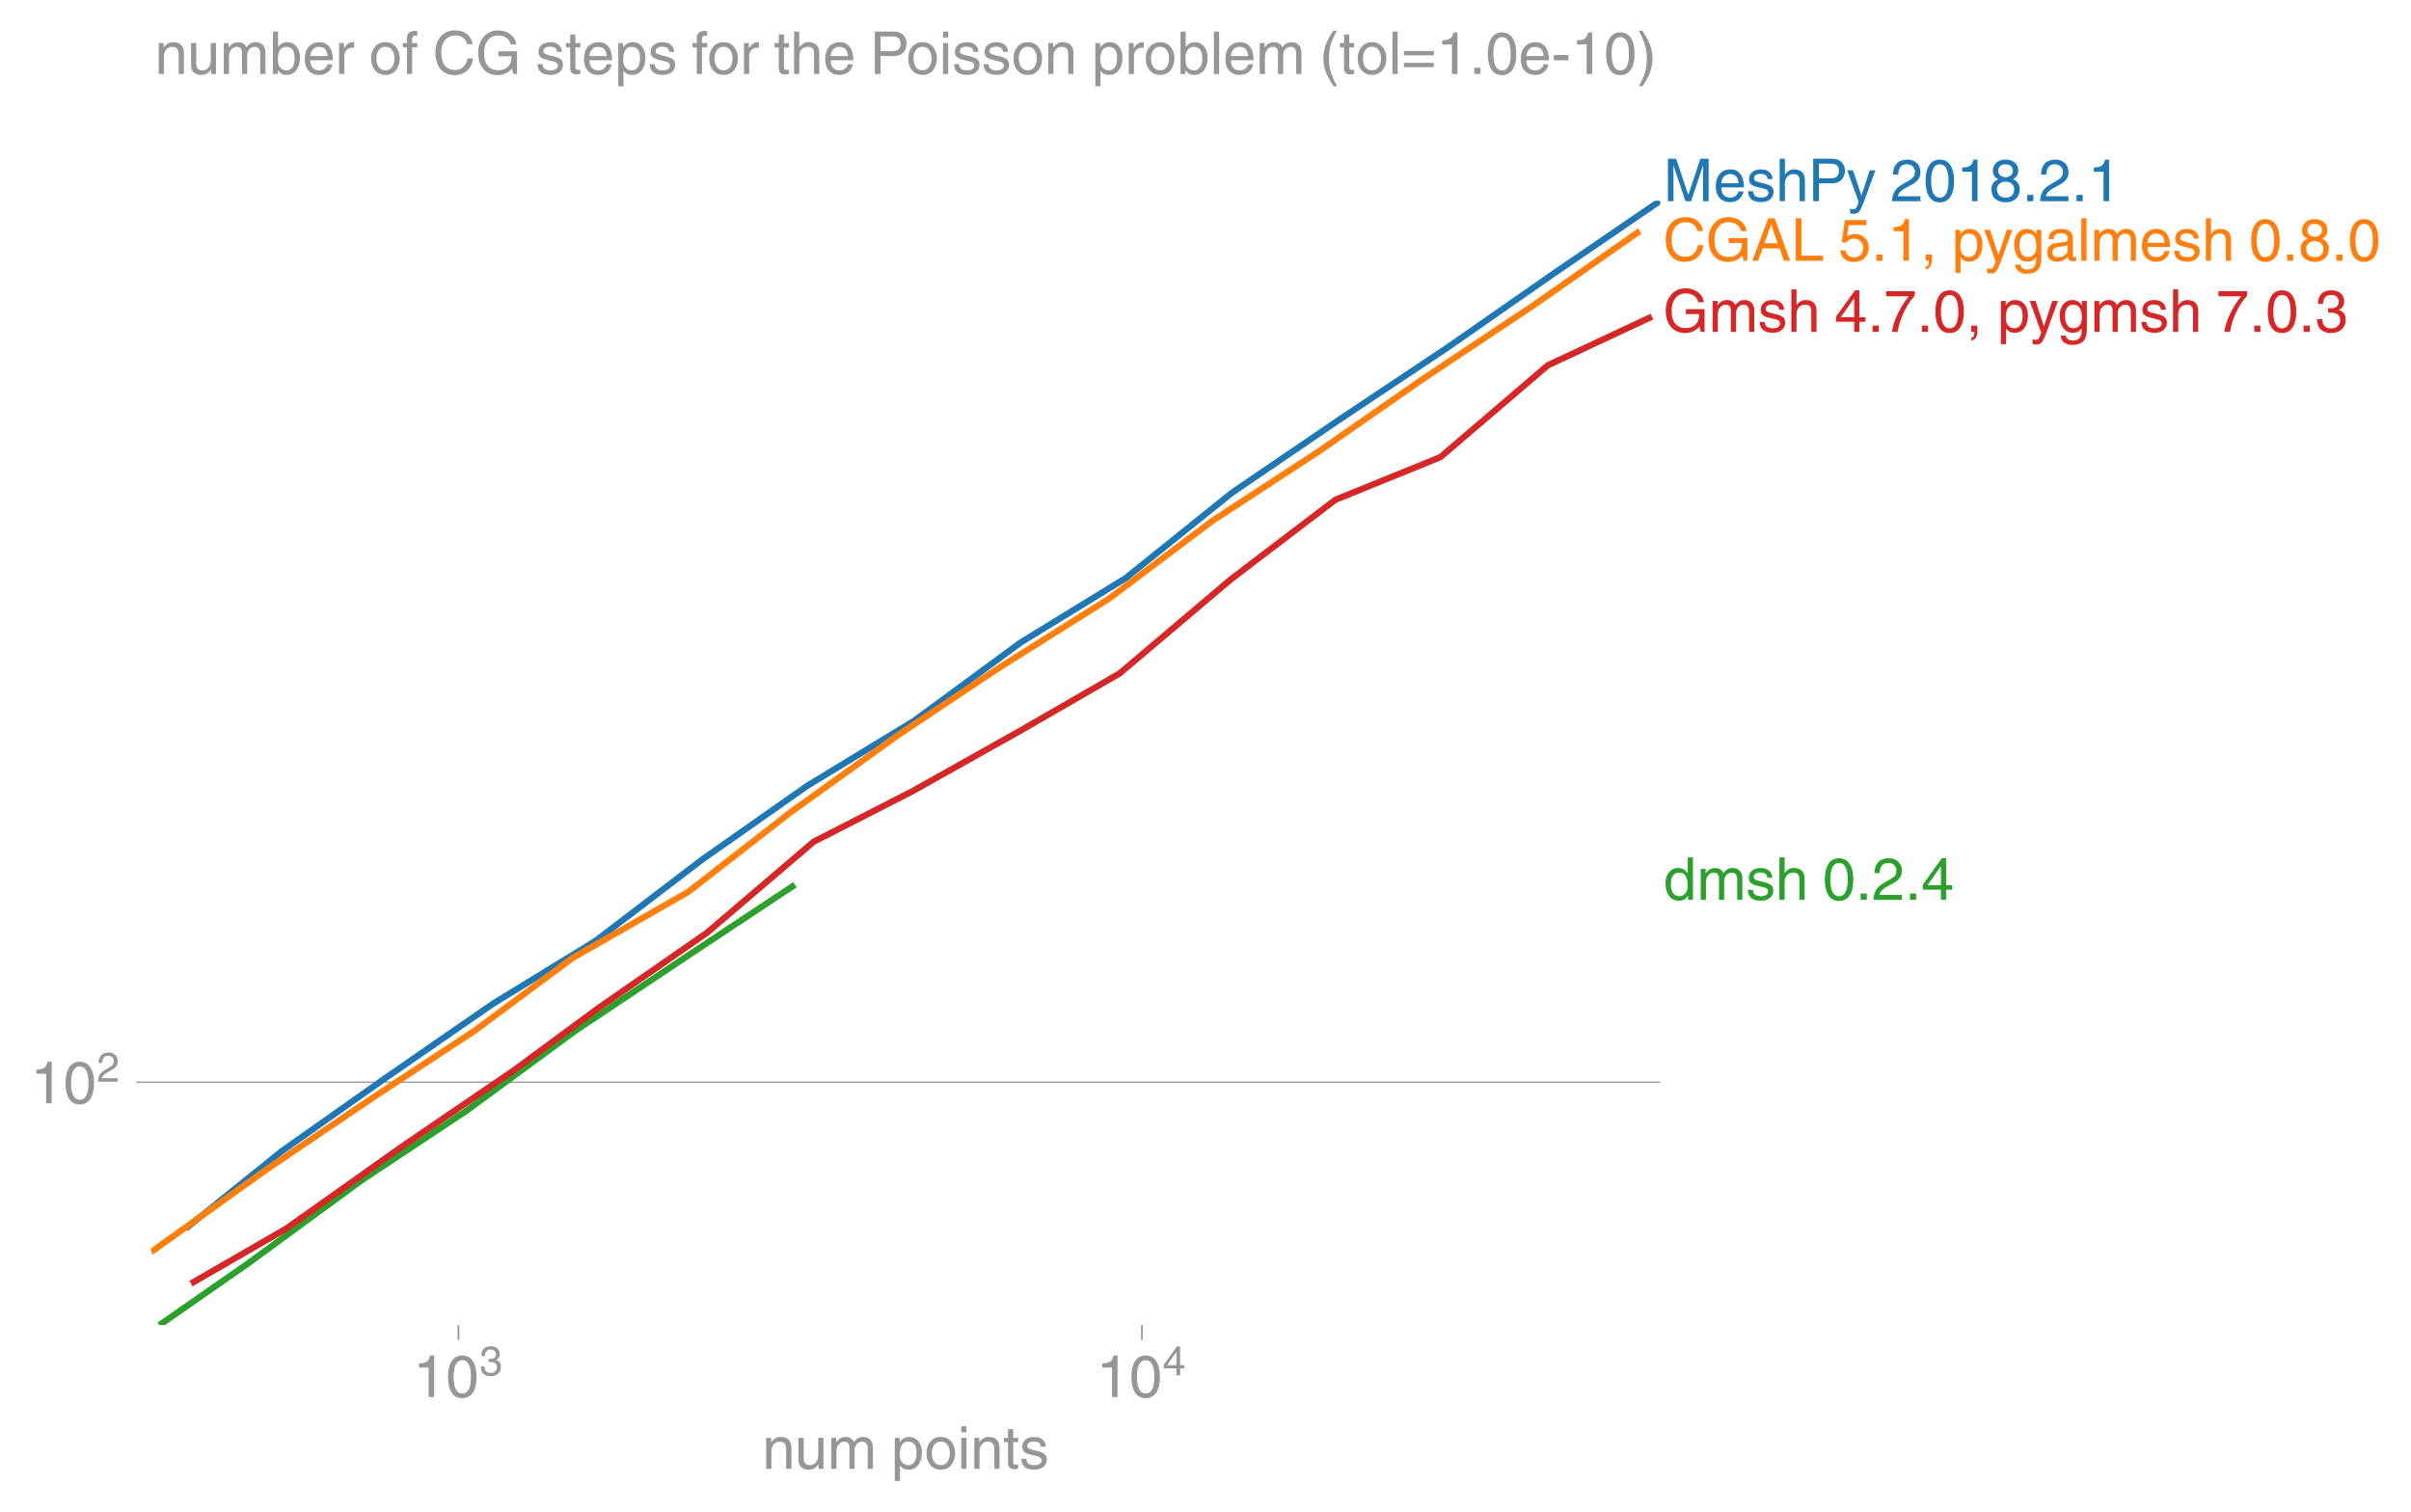
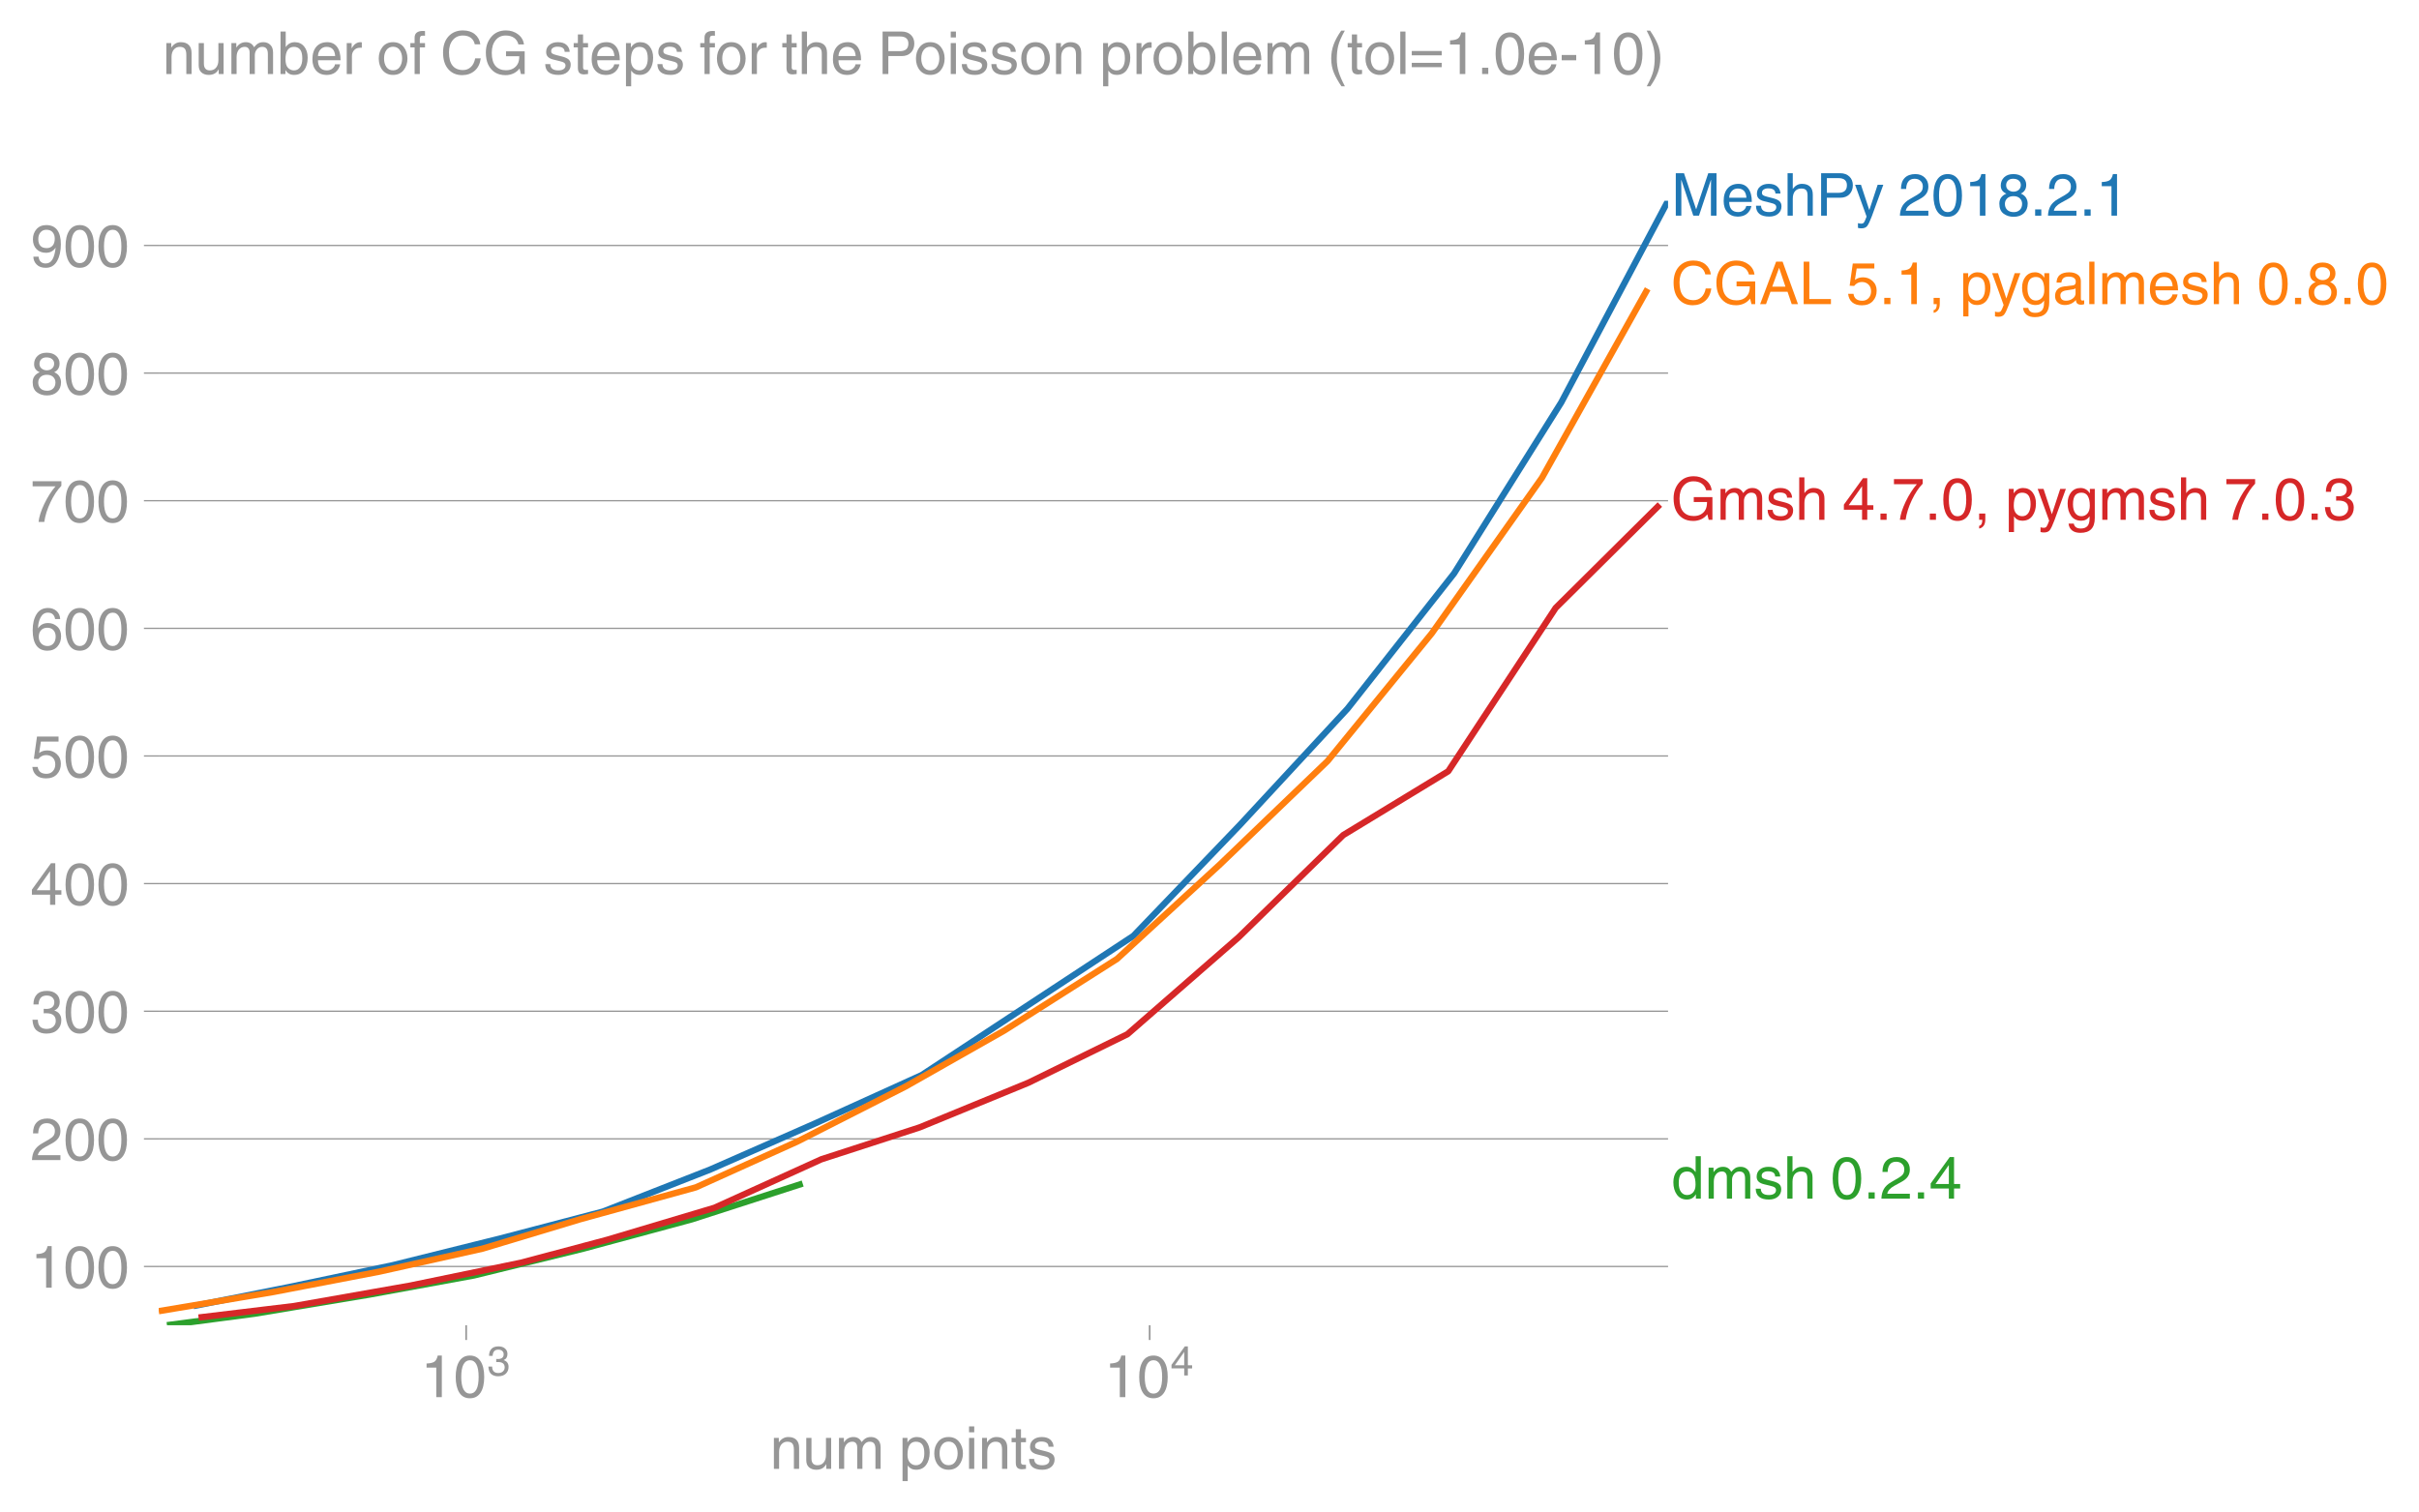
- <svg xmlns="http://www.w3.org/2000/svg" xmlns:xlink="http://www.w3.org/1999/xlink" height="476.965" viewBox="0 0 570.557 357.724" width="760.743">
+ <svg xmlns="http://www.w3.org/2000/svg" xmlns:xlink="http://www.w3.org/1999/xlink" height="476.965" viewBox="0 0 572.353 357.724" width="763.138">
  <defs>
    <style>*{stroke-linecap:butt;stroke-linejoin:round}</style>
  </defs>
  <g id="figure_1">
-     <path d="M0 357.724h570.557V0H0z" fill="none" id="patch_1" />
+     <path d="M0 357.724h572.353V0H0z" fill="none" id="patch_1" />
    <g id="axes_1">
-       <path d="M35.76 313.628h357.12V47.516H35.76z" fill="none" id="patch_2" />
+       <path d="M37.556 313.628h357.12V47.516H37.556z" fill="none" id="patch_2" />
      <g id="matplotlib.axis_1">
        <g id="xtick_1">
          <g id="line2d_1">
            <defs>
-               <path d="M0 0v3.5" id="m7fee867848" stroke="#969696" stroke-width=".4" />
-             </defs>
-             <use x="108.499" xlink:href="#m7fee867848" y="313.628" fill="#969696" stroke="#969696" stroke-width=".4" />
-           </g>
-           <g transform="matrix(.14 0 0 -.14 97.72 330.678)" fill="#969696" id="text_1">
+               <path d="M0 0v3.5" id="m4beb90e082" stroke="#969696" stroke-width=".4" />
+             </defs>
+             <use x="110.295" xlink:href="#m4beb90e082" y="313.628" fill="#969696" stroke="#969696" stroke-width=".4" />
+           </g>
+           <g transform="matrix(.14 0 0 -.14 99.515 330.678)" fill="#969696" id="text_1">
            <defs>
              <path d="M35.89 0h-9.374v49.906H10.109v6.985q8.594.28 12.782 2.75Q27.094 62.109 29 70.313h6.89z" id="HelveticaWorld-Regular-49" />
              <path d="M42.484 34.188q0 14.109-3.734 21.156-3.734 7.062-10.969 7.062-7.078 0-10.89-7.062-3.797-7.047-3.797-21.157 0-13.671 3.75-20.937Q20.609 6 27.78 6q7.235 0 10.969 7 3.734 7.016 3.734 21.188zm9.422 0q0-17.297-6.25-26.704-6.25-9.39-17.875-9.39-12.062 0-18.062 9.734-6 9.75-6 26.36 0 17.03 6.14 26.578 6.157 9.547 17.922 9.547 11.625 0 17.875-9.5t6.25-26.626z" id="HelveticaWorld-Regular-48" />
              <path d="M22.406 39.984q2.203-.187 4.594-.187 6.203 0 9.781 2.86 3.594 2.859 3.594 8.656 0 4.687-3.344 7.89-3.343 3.203-9.64 3.203-6.985 0-10.235-4.11-3.234-4.093-3.437-10.983h-8.64q0 10.984 5.765 16.984 5.765 6.016 16.937 6.016 9.922 0 15.828-5.11 5.907-5.094 5.907-13.39 0-10.704-9.032-14.5v-.204q11.72-4 11.72-16.406 0-9.906-6.595-16.265-6.593-6.344-18.703-6.344-9.906 0-16.312 5.203Q4.204 8.5 3.422 21.484H12.5q.203-8.109 4-11.797Q20.313 6 27.484 6q6.938 0 11.141 3.86 4.203 3.859 4.203 9.718 0 6.406-4.016 9.672-4 3.266-12.39 3.266-2 0-4.016-.094z" id="HelveticaWorld-Regular-51" />
            </defs>
            <use transform="translate(0 .173)" xlink:href="#HelveticaWorld-Regular-49" />
            <use transform="translate(55.615 .173)" xlink:href="#HelveticaWorld-Regular-48" />
            <use transform="matrix(.7 0 0 .7 112.146 36.781)" xlink:href="#HelveticaWorld-Regular-51" />
          </g>
        </g>
        <g id="xtick_2">
-           <use x="270.224" xlink:href="#m7fee867848" y="313.628" fill="#969696" stroke="#969696" stroke-width=".4" id="line2d_2" />
-           <g transform="matrix(.14 0 0 -.14 259.444 330.678)" fill="#969696" id="text_2">
+           <use x="272.02" xlink:href="#m4beb90e082" y="313.628" fill="#969696" stroke="#969696" stroke-width=".4" id="line2d_2" />
+           <g transform="matrix(.14 0 0 -.14 261.24 330.678)" fill="#969696" id="text_2">
            <defs>
              <path d="M10.594 24.703h22.61v31.89h-.188zM42 17.093V0h-8.797v17.094H2.484v8.593L34.72 70.314H42v-45.61h10.297v-7.61z" id="HelveticaWorld-Regular-52" />
            </defs>
            <use transform="translate(0 .173)" xlink:href="#HelveticaWorld-Regular-49" />
            <use transform="translate(55.615 .173)" xlink:href="#HelveticaWorld-Regular-48" />
            <use transform="matrix(.7 0 0 .7 112.146 36.781)" xlink:href="#HelveticaWorld-Regular-52" />
          </g>
        </g>
-         <g transform="matrix(.14 0 0 -.14 180.393 347.625)" fill="#969696" id="text_3">
+         <g transform="matrix(.14 0 0 -.14 182.189 347.625)" fill="#969696" id="text_3">
          <defs>
            <path d="M49.219 0h-8.844v32.172q0 7.422-2.594 10.578-2.578 3.156-8.578 3.156-5.906 0-9.875-4.5-3.953-4.484-3.953-12.89V0H6.594v52.297h8.297v-7.375h.203q6.203 8.89 15.812 8.89 8.89 0 13.594-4.718 4.719-4.703 4.719-13.5z" id="HelveticaWorld-Regular-110" />
            <path d="M6.11 52.297h8.78V17.578q0-5.765 2.61-8.625Q20.125 6.11 25 6.11q6.781 0 10.594 4.797 3.812 4.813 3.812 12.578v28.813h8.782V0H39.89v7.625l-.188.188q-4.984-9.329-16.61-9.329-7.515 0-12.25 4.094Q6.11 6.688 6.11 14.703z" id="HelveticaWorld-Regular-117" />
            <path d="M6.594 52.297h8.297v-7.375h.203q5.906 8.89 15.812 8.89 9.813 0 13.922-8.5 3.75 4.594 7.266 6.547 3.515 1.953 8.703 1.953 6.781 0 11.484-4.453Q77 44.922 77 36.187V0h-8.781v33.797q0 6.094-2.297 9.094-2.297 3.015-7.422 3.015-5.172 0-8.75-4.203-3.563-4.203-3.563-9.812V0h-8.78v36.188q0 4.53-2.11 7.124-2.094 2.594-6.094 2.594-6.297 0-10.062-4.687-3.766-4.688-3.766-12.703V0H6.594z" id="HelveticaWorld-Regular-109" />
            <path d="M14.984 23.688q0-8.407 4.094-13 4.11-4.579 10.219-4.579 6.687 0 10.39 5.438 3.72 5.453 3.72 14.765 0 10.22-3.563 14.907-3.563 4.687-10.735 4.687-6.984 0-10.562-5.5-3.563-5.5-3.563-16.718zm-8.39 28.609h8.297v-7.375h.203q5.61 8.89 15.625 8.89 10.11 0 15.937-7.359 5.828-7.344 5.828-18.766 0-12.796-5.953-21Q40.578-1.515 29.5-1.515q-9.094 0-13.922 7.032h-.203v-26.22H6.594z" id="HelveticaWorld-Regular-112" />
            <path d="M12.703 26.219q0-8.735 3.953-14.375 3.953-5.64 11.219-5.64 7.531 0 11.438 5.905 3.906 5.907 3.906 14.11 0 8.297-3.907 14.078-3.906 5.797-11.437 5.797-6.969 0-11.078-5.453-4.094-5.438-4.094-14.422zm-8.984 0q0 11.672 6.484 19.625 6.5 7.968 17.672 7.968 11.438 0 17.875-8.062 6.453-8.047 6.453-19.531 0-11.516-6.406-19.625-6.39-8.11-17.922-8.11-11.078 0-17.625 7.86-6.531 7.86-6.531 19.875z" id="HelveticaWorld-Regular-111" />
            <path d="M6.594 61.813v9.968h8.781v-9.969zM15.375 0H6.594v52.297h8.781z" id="HelveticaWorld-Regular-105" />
            <path d="M17.188 45.016V10.984q0-2 1.093-3.046 1.11-1.047 3.938-1.047h3.375V0Q20.797-.688 19-.688q-5.516 0-8.063 2.641-2.53 2.64-2.53 8.547v34.516H1.311v7.28h7.094v14.595h8.781V52.297h8.407v-7.281z" id="HelveticaWorld-Regular-116" />
            <path d="M36.078 37.406q-.187 4.688-3.344 6.735-3.14 2.047-9.047 2.047-4.296 0-7.359-1.907-3.047-1.89-3.047-5.468 0-2.829 1.797-4.172 1.813-1.344 7.828-2.86l8.688-2.187q7.906-2 11.297-5.11 3.406-3.093 3.406-8.656 0-7.719-5.64-12.531-5.641-4.813-15.063-4.813-11 0-16.64 4.563-5.626 4.578-5.735 13.75h8.5q.203-5.422 3.594-8.063 3.39-2.625 10.171-2.625 5.516 0 8.766 2.188 3.25 2.203 3.25 6.11 0 2.78-2.11 4.437-2.093 1.672-8.296 3.078l-10.203 2.5q-6.203 1.562-9.157 4.656-2.953 3.094-2.953 8.031 0 7.72 5.516 12.203 5.531 4.5 14.406 4.5 9.485 0 14.531-4.624 5.047-4.61 5.344-11.782z" id="HelveticaWorld-Regular-115" />
          </defs>
          <use xlink:href="#HelveticaWorld-Regular-110" />
          <use x="55.176" xlink:href="#HelveticaWorld-Regular-117" />
          <use x="109.961" xlink:href="#HelveticaWorld-Regular-109" />
          <use x="192.969" xlink:href="#HelveticaWorld-Regular-32" />
          <use x="217.383" xlink:href="#HelveticaWorld-Regular-112" />
          <use x="273.877" xlink:href="#HelveticaWorld-Regular-111" />
          <use x="329.785" xlink:href="#HelveticaWorld-Regular-105" />
          <use x="351.807" xlink:href="#HelveticaWorld-Regular-110" />
          <use x="406.982" xlink:href="#HelveticaWorld-Regular-116" />
          <use x="434.668" xlink:href="#HelveticaWorld-Regular-115" />
        </g>
      </g>
      <g id="matplotlib.axis_2">
        <g id="ytick_1">
-           <path clip-path="url(#p3e0b7ecc05)" d="M35.76 256.125h357.12" fill="none" stroke="#969696" stroke-linecap="square" stroke-width=".3" id="line2d_3" />
+           <path clip-path="url(#p6a9142506d)" d="M37.556 299.734h357.12" fill="none" stroke="#969696" stroke-linecap="square" stroke-width=".3" id="line2d_3" />
          <g id="line2d_4">
            <defs>
-               <path d="M0 0h-3.5" id="ma1e2b2de7b" stroke="#969696" stroke-width=".3" />
-             </defs>
-             <use x="35.76" xlink:href="#ma1e2b2de7b" y="256.125" fill="#969696" stroke="#969696" stroke-width=".3" />
-           </g>
-           <g transform="matrix(.14 0 0 -.14 7.2 261.15)" fill="#969696" id="text_4">
+               <path d="M0 0h-3.5" id="mf44e0468c3" stroke="#969696" stroke-width=".3" />
+             </defs>
+             <use x="37.556" xlink:href="#mf44e0468c3" y="299.734" fill="#969696" stroke="#969696" stroke-width=".3" />
+           </g>
+           <g transform="matrix(.14 0 0 -.14 7.2 304.758)" fill="#969696" id="text_4">
+             <use xlink:href="#HelveticaWorld-Regular-49" />
+             <use x="55.615" xlink:href="#HelveticaWorld-Regular-48" />
+             <use x="111.23" xlink:href="#HelveticaWorld-Regular-48" />
+           </g>
+         </g>
+         <g id="ytick_2">
+           <path clip-path="url(#p6a9142506d)" d="M37.556 269.528h357.12" fill="none" stroke="#969696" stroke-linecap="square" stroke-width=".3" id="line2d_5" />
+           <use x="37.556" xlink:href="#mf44e0468c3" y="269.528" fill="#969696" stroke="#969696" stroke-width=".3" id="line2d_6" />
+           <g transform="matrix(.14 0 0 -.14 7.2 274.553)" fill="#969696" id="text_5">
            <defs>
              <path d="M4.39 45.125q0 12.39 6.391 18.781 6.406 6.407 17.938 6.407 9.656 0 15.812-5.86 6.157-5.86 6.157-15.14 0-7.22-3.547-12.188-3.532-4.953-10.422-8.703l-12.11-6.64Q13.922 15.921 12.5 8.296h38.188V0H2.593q.39 9.906 4.297 16.5 3.906 6.594 12.203 11.375l12.593 7.328q5.032 2.89 7.329 5.984 2.297 3.094 2.297 8.516 0 5.375-3.766 9.031-3.75 3.672-10.156 3.672-7.078 0-10.594-4.672-3.516-4.656-3.61-12.609z" id="HelveticaWorld-Regular-50" />
            </defs>
-             <use transform="translate(0 .173)" xlink:href="#HelveticaWorld-Regular-49" />
-             <use transform="translate(55.615 .173)" xlink:href="#HelveticaWorld-Regular-48" />
-             <use transform="matrix(.7 0 0 .7 112.146 36.781)" xlink:href="#HelveticaWorld-Regular-50" />
-           </g>
-         </g>
-       </g>
-       <path clip-path="url(#p3e0b7ecc05)" d="M37.711 313.628l20.685-14.385 27.225-19.931 24.75-16.415 25.854-19 25.71-17.15 26.188-17.355" fill="none" stroke="#2ca02c" stroke-linecap="square" stroke-width="1.5" id="line2d_5" />
-       <path clip-path="url(#p3e0b7ecc05)" d="M43.967 290.753l22.797-18.357 24.374-17.2 25.509-17.628 24.202-14.822 25.414-19.377 24.74-17.367 25.304-15.387 25.242-18.557 24.814-15.212 25.215-20.25 25.451-17.328 25.216-16.812 25.365-17.665 25.27-17.275" fill="none" stroke="#1f77b4" stroke-linecap="square" stroke-width="1.5" id="line2d_6" />
-       <path clip-path="url(#p3e0b7ecc05)" d="M35.76 296.326l27.08-19.377 25.172-17.015 24.38-16.037 23.071-17.15 27.386-15.643 24.066-18.727 25.535-18.34 23.436-15.65 26.618-16.74 24.342-18.329 25.466-16.639 24.645-17.14L363.05 72.16l25-17.49" fill="none" stroke="#ff7f0e" stroke-linecap="square" stroke-width="1.5" id="line2d_7" />
-       <path clip-path="url(#p3e0b7ecc05)" d="M45.188 303.796l22.587-13.043 27.468-19.462 26.296-17.925 20.41-15.03 25.295-17.527 25.303-21.588 23.259-11.89 25.743-14.449 23.42-13.507 26.318-22.269 24.732-18.822 24.844-10.087 25.424-21.738L390.94 74.93" fill="none" stroke="#d62728" stroke-linecap="square" stroke-width="1.5" id="line2d_8" />
-       <g transform="matrix(.14 0 0 -.14 393.575 212.967)" fill="#2ca02c" id="text_5">
+             <use xlink:href="#HelveticaWorld-Regular-50" />
+             <use x="55.615" xlink:href="#HelveticaWorld-Regular-48" />
+             <use x="111.23" xlink:href="#HelveticaWorld-Regular-48" />
+           </g>
+         </g>
+         <g id="ytick_3">
+           <path clip-path="url(#p6a9142506d)" d="M37.556 239.322h357.12" fill="none" stroke="#969696" stroke-linecap="square" stroke-width=".3" id="line2d_7" />
+           <use x="37.556" xlink:href="#mf44e0468c3" y="239.322" fill="#969696" stroke="#969696" stroke-width=".3" id="line2d_8" />
+           <g transform="matrix(.14 0 0 -.14 7.2 244.347)" fill="#969696" id="text_6">
+             <use xlink:href="#HelveticaWorld-Regular-51" />
+             <use x="55.615" xlink:href="#HelveticaWorld-Regular-48" />
+             <use x="111.23" xlink:href="#HelveticaWorld-Regular-48" />
+           </g>
+         </g>
+         <g id="ytick_4">
+           <path clip-path="url(#p6a9142506d)" d="M37.556 209.117h357.12" fill="none" stroke="#969696" stroke-linecap="square" stroke-width=".3" id="line2d_9" />
+           <use x="37.556" xlink:href="#mf44e0468c3" y="209.117" fill="#969696" stroke="#969696" stroke-width=".3" id="line2d_10" />
+           <g transform="matrix(.14 0 0 -.14 7.2 214.141)" fill="#969696" id="text_7">
+             <use xlink:href="#HelveticaWorld-Regular-52" />
+             <use x="55.615" xlink:href="#HelveticaWorld-Regular-48" />
+             <use x="111.23" xlink:href="#HelveticaWorld-Regular-48" />
+           </g>
+         </g>
+         <g id="ytick_5">
+           <path clip-path="url(#p6a9142506d)" d="M37.556 178.91h357.12" fill="none" stroke="#969696" stroke-linecap="square" stroke-width=".3" id="line2d_11" />
+           <use x="37.556" xlink:href="#mf44e0468c3" y="178.911" fill="#969696" stroke="#969696" stroke-width=".3" id="line2d_12" />
+           <g transform="matrix(.14 0 0 -.14 7.2 183.936)" fill="#969696" id="text_8">
+             <defs>
+               <path d="M14.703 40.922q5.813 4.39 13.625 4.39 9.469 0 16.281-6.296 6.813-6.297 6.813-16.22 0-10.78-6.578-17.796-6.563-7-18.422-7-10.313 0-16.266 5.047Q4.203 8.109 3.22 17.39h9.094q.671-5.672 4.437-8.672 3.766-3 10.453-3 6.485 0 10.64 4.484Q42 14.703 42 21.688q0 7.125-4.36 11.421-4.343 4.297-11.218 4.297-7.813 0-13.047-6.687l-7.563.39 5.266 37.594h36.438v-8.5H17.672z" id="HelveticaWorld-Regular-53" />
+             </defs>
+             <use xlink:href="#HelveticaWorld-Regular-53" />
+             <use x="55.615" xlink:href="#HelveticaWorld-Regular-48" />
+             <use x="111.23" xlink:href="#HelveticaWorld-Regular-48" />
+           </g>
+         </g>
+         <g id="ytick_6">
+           <path clip-path="url(#p6a9142506d)" d="M37.556 148.705h357.12" fill="none" stroke="#969696" stroke-linecap="square" stroke-width=".3" id="line2d_13" />
+           <use x="37.556" xlink:href="#mf44e0468c3" y="148.705" fill="#969696" stroke="#969696" stroke-width=".3" id="line2d_14" />
+           <g transform="matrix(.14 0 0 -.14 7.2 153.73)" fill="#969696" id="text_9">
+             <defs>
+               <path d="M14.11 21.578q0-6.875 4.093-11.234Q22.313 6 28.906 6q6.297 0 10.032 4.438 3.734 4.453 3.734 11.687 0 6.297-3.688 10.547-3.687 4.25-10.468 4.25-6.594 0-10.5-4.156-3.907-4.157-3.907-11.188zM41.702 51.61q-.984 5.375-3.984 8.078-3 2.72-8.125 2.72-8.11 0-12.36-7.923-4.25-7.906-4.343-18.109l.203-.188q5.61 8.641 16.687 8.641 8.844 0 15.438-5.86 6.593-5.859 6.593-16.452 0-10.5-6.25-17.47-6.25-6.952-16.843-6.952-12.219 0-18.563 8.687-6.344 8.703-6.344 25.938 0 16.593 6.485 27.093 6.5 10.5 19.484 10.5 8.407 0 14.219-5.015 5.813-5 6.297-13.688z" id="HelveticaWorld-Regular-54" />
+             </defs>
+             <use xlink:href="#HelveticaWorld-Regular-54" />
+             <use x="55.615" xlink:href="#HelveticaWorld-Regular-48" />
+             <use x="111.23" xlink:href="#HelveticaWorld-Regular-48" />
+           </g>
+         </g>
+         <g id="ytick_7">
+           <path clip-path="url(#p6a9142506d)" d="M37.556 118.5h357.12" fill="none" stroke="#969696" stroke-linecap="square" stroke-width=".3" id="line2d_15" />
+           <use x="37.556" xlink:href="#mf44e0468c3" y="118.5" fill="#969696" stroke="#969696" stroke-width=".3" id="line2d_16" />
+           <g transform="matrix(.14 0 0 -.14 7.2 123.524)" fill="#969696" id="text_10">
+             <defs>
+               <path d="M3.719 68.797h48.578v-7.719Q42.28 50.875 33.984 33.484 25.687 16.11 23.391 0h-9.672q1.469 13.281 9.719 30.531 8.25 17.266 18.953 29.672H3.719z" id="HelveticaWorld-Regular-55" />
+             </defs>
+             <use xlink:href="#HelveticaWorld-Regular-55" />
+             <use x="55.615" xlink:href="#HelveticaWorld-Regular-48" />
+             <use x="111.23" xlink:href="#HelveticaWorld-Regular-48" />
+           </g>
+         </g>
+         <g id="ytick_8">
+           <path clip-path="url(#p6a9142506d)" d="M37.556 88.294h357.12" fill="none" stroke="#969696" stroke-linecap="square" stroke-width=".3" id="line2d_17" />
+           <use x="37.556" xlink:href="#mf44e0468c3" y="88.294" fill="#969696" stroke="#969696" stroke-width=".3" id="line2d_18" />
+           <g transform="matrix(.14 0 0 -.14 7.2 93.319)" fill="#969696" id="text_11">
+             <defs>
+               <path d="M27.594 40.578q5.422 0 8.953 3.094 3.547 3.11 3.547 8.234 0 4.594-3.407 7.547-3.39 2.953-9.687 2.953-5.61 0-8.672-3.11-3.047-3.093-3.047-7.874 0-5.125 3.813-7.984 3.812-2.86 8.5-2.86zm.093-7.562q-6.78 0-10.64-3.766-3.86-3.766-3.86-9.234 0-6.297 3.907-10.157Q21 6 28.219 6q6.406 0 10.234 3.86 3.828 3.859 3.828 10.265 0 5.469-3.828 9.172-3.828 3.719-10.766 3.719zM49.22 52.203q0-10.594-9.032-14.797 6.204-2.781 8.86-7.36 2.656-4.562 2.656-9.733 0-10.016-6.453-16.125-6.438-6.094-17.375-6.094-9.563 0-16.813 5.25-7.25 5.25-7.25 17.062 0 11.922 11.907 16.907-9.516 3.796-9.516 13.671 0 8.297 5.64 13.813 5.641 5.516 15.641 5.516 10.016 0 15.875-5.204 5.86-5.203 5.86-12.906z" id="HelveticaWorld-Regular-56" />
+             </defs>
+             <use xlink:href="#HelveticaWorld-Regular-56" />
+             <use x="55.615" xlink:href="#HelveticaWorld-Regular-48" />
+             <use x="111.23" xlink:href="#HelveticaWorld-Regular-48" />
+           </g>
+         </g>
+         <g id="ytick_9">
+           <path clip-path="url(#p6a9142506d)" d="M37.556 58.088h357.12" fill="none" stroke="#969696" stroke-linecap="square" stroke-width=".3" id="line2d_19" />
+           <use x="37.556" xlink:href="#mf44e0468c3" y="58.088" fill="#969696" stroke="#969696" stroke-width=".3" id="line2d_20" />
+           <g transform="matrix(.14 0 0 -.14 7.2 63.113)" fill="#969696" id="text_12">
+             <defs>
+               <path d="M27.594 31.39q6 0 9.75 4.047 3.765 4.063 3.765 11.97 0 6.5-3.562 10.75-3.563 4.25-10.64 4.25-6.11 0-9.876-4.298-3.75-4.297-3.75-11.53 0-7.376 3.516-11.282 3.515-3.906 10.797-3.906zm-1.282-7.906q-10 0-16.062 6.203-6.047 6.204-6.047 16.5 0 10.407 6.094 17.266 6.11 6.86 16.515 6.86 12.11 0 18.36-8.157 6.25-8.156 6.25-24.453 0-16.906-6.406-28.266Q38.625-1.905 25.875-1.905q-9.953 0-15.422 5.593-5.469 5.594-5.469 13.204h8.829q.39-5.266 3.437-8.375 3.063-3.094 8.438-3.094 7.609 0 11.515 6.781Q41.11 19 42.578 31.688l-.187.203q-5.672-8.407-16.078-8.407z" id="HelveticaWorld-Regular-57" />
+             </defs>
+             <use xlink:href="#HelveticaWorld-Regular-57" />
+             <use x="55.615" xlink:href="#HelveticaWorld-Regular-48" />
+             <use x="111.23" xlink:href="#HelveticaWorld-Regular-48" />
+           </g>
+         </g>
+       </g>
+       <path clip-path="url(#p6a9142506d)" d="M39.507 313.628l20.685-2.718 27.225-4.531 24.75-4.531 25.853-6.343 25.712-6.947 26.187-8.458" fill="none" stroke="#2ca02c" stroke-linecap="square" stroke-width="1.5" id="line2d_21" />
+       <path clip-path="url(#p6a9142506d)" d="M45.763 309.097l22.797-4.53 24.374-5.135 25.509-6.344 24.202-6.343 25.414-9.968 24.74-10.874 25.304-11.478 25.242-16.613 24.814-16.311 25.215-26.279 25.451-27.487 25.215-32.018 25.366-40.476 25.27-47.725" fill="none" stroke="#1f77b4" stroke-linecap="square" stroke-width="1.5" id="line2d_22" />
+       <path clip-path="url(#p6a9142506d)" d="M37.556 310.306l27.08-4.531 25.172-4.833 24.38-5.437 23.071-6.947 27.386-7.552 24.066-10.874 25.535-12.988 23.436-13.29 26.618-16.916 24.342-22.352 25.465-24.467 24.646-30.206 26.093-36.85 24.999-44.705" fill="none" stroke="#ff7f0e" stroke-linecap="square" stroke-width="1.5" id="line2d_23" />
+       <path clip-path="url(#p6a9142506d)" d="M46.984 311.816l22.587-2.719 27.468-4.833 26.296-5.437 20.41-5.437 25.295-7.551 25.303-11.478 23.259-7.552 25.743-10.572 23.42-11.478 26.318-22.956 24.732-24.165 24.844-15.102 25.423-38.664 24.655-24.466" fill="none" stroke="#d62728" stroke-linecap="square" stroke-width="1.5" id="line2d_24" />
+       <g transform="matrix(.14 0 0 -.14 395.37 283.675)" fill="#2ca02c" id="text_13">
        <defs>
          <path d="M13.094 26.313q0-9.704 3.844-14.954 3.859-5.25 10.265-5.25 6.094 0 10.188 4.485 4.109 4.5 4.109 13.094 0 11.03-3.5 16.625-3.484 5.593-10.61 5.593-6.78 0-10.546-4.453-3.75-4.437-3.75-15.14zM50.39 0h-8.297v7.172h-.203q-4.97-8.688-15.078-8.688-10.891 0-16.86 8.297Q4 15.094 4 27.688q0 11.625 5.906 18.875 5.922 7.25 15.875 7.25 9.813 0 15.625-8.891l.203.594V71.78h8.782z" id="HelveticaWorld-Regular-100" />
          <path d="M49.219 0h-8.844v34.188q0 6.296-2.438 9-2.437 2.718-7.953 2.718-6.797 0-10.703-4.406-3.906-4.39-3.906-12.984V0H6.594v71.781h8.781V45.312h.203q6 8.5 15.328 8.5 8.594 0 13.453-4.5 4.86-4.484 4.86-13.718z" id="HelveticaWorld-Regular-104" />
          <path d="M19.094 0H8.687v10.594h10.407z" id="HelveticaWorld-Regular-46" />
        </defs>
        <use xlink:href="#HelveticaWorld-Regular-100" />
        <use x="56.982" xlink:href="#HelveticaWorld-Regular-109" />
        <use x="139.99" xlink:href="#HelveticaWorld-Regular-115" />
        <use x="189.99" xlink:href="#HelveticaWorld-Regular-104" />
        <use x="245.166" xlink:href="#HelveticaWorld-Regular-32" />
        <use x="269.58" xlink:href="#HelveticaWorld-Regular-48" />
        <use x="325.195" xlink:href="#HelveticaWorld-Regular-46" />
        <use x="352.979" xlink:href="#HelveticaWorld-Regular-50" />
        <use x="408.594" xlink:href="#HelveticaWorld-Regular-46" />
        <use x="436.377" xlink:href="#HelveticaWorld-Regular-52" />
      </g>
-       <g transform="matrix(.14 0 0 -.14 393.575 47.62)" fill="#1f77b4" id="text_6">
+       <g transform="matrix(.14 0 0 -.14 395.37 51.044)" fill="#1f77b4" id="text_14">
        <defs>
          <path d="M67.484 0v42.39q0 .829.094 8.126t.094 9.78h-.281L47.312 0h-9.609L17.578 60.203h-.297q0-3.61.094-10.297.11-6.687.11-7.515V0H8.108v71.781h13.86L42.39 11.078h.28l20.313 60.703h13.922V0z" id="HelveticaWorld-Regular-77" />
          <path d="M42.484 30.328q-.687 8.485-4.5 12.031-3.797 3.547-10.109 3.547-6.39 0-10.328-4.5-3.922-4.484-4.172-11.078zm8.391-13.922q-1.453-8.11-7.953-13.422-5.719-4.5-15.047-4.593-10.984.093-17.438 7.203Q4 12.704 4 24.704q0 13.78 6.64 21.437 6.641 7.672 18.47 7.672 10.593 0 16.546-7.922 5.953-7.907 5.953-22.594H13.375q0-8.203 3.813-12.703Q21 6.109 28.608 6.109q5.375 0 9.235 3.235 3.86 3.25 4.25 7.062z" id="HelveticaWorld-Regular-101" />
          <path d="M17.828 38.625H37.11q7.282 0 10.938 3.188 3.656 3.203 3.656 9.703 0 5.812-3.516 8.89-3.515 3.078-10.687 3.078H17.828zm0-38.625H8.11v71.781h32.266q9.625 0 15.484-5.594 5.86-5.593 5.86-14.578 0-9.328-5.672-15.312-5.656-5.969-15.672-5.969H17.828z" id="HelveticaWorld-Regular-80" />
          <path d="M39.016 52.297h9.562L29.891.984q-.5-1.375-.985-2.593-4.25-11.329-7.328-15.547-3.078-4.235-9.953-4.235-3.61 0-5.906.782v8.015q2.484-.89 5.468-.89 3.22 0 4.704 2.03 1.5 2.032 4.421 9.938L.875 52.297h9.922L24.812 9.719H25z" id="HelveticaWorld-Regular-121" />
-           <path d="M27.594 40.578q5.422 0 8.953 3.094 3.547 3.11 3.547 8.234 0 4.594-3.407 7.547-3.39 2.953-9.687 2.953-5.61 0-8.672-3.11-3.047-3.093-3.047-7.874 0-5.125 3.813-7.984 3.812-2.86 8.5-2.86zm.093-7.562q-6.78 0-10.64-3.766-3.86-3.766-3.86-9.234 0-6.297 3.907-10.157Q21 6 28.219 6q6.406 0 10.234 3.86 3.828 3.859 3.828 10.265 0 5.469-3.828 9.172-3.828 3.719-10.766 3.719zM49.22 52.203q0-10.594-9.032-14.797 6.204-2.781 8.86-7.36 2.656-4.562 2.656-9.733 0-10.016-6.453-16.125-6.438-6.094-17.375-6.094-9.563 0-16.813 5.25-7.25 5.25-7.25 17.062 0 11.922 11.907 16.907-9.516 3.796-9.516 13.671 0 8.297 5.64 13.813 5.641 5.516 15.641 5.516 10.016 0 15.875-5.204 5.86-5.203 5.86-12.906z" id="HelveticaWorld-Regular-56" />
        </defs>
        <use xlink:href="#HelveticaWorld-Regular-77" />
        <use x="85.01" xlink:href="#HelveticaWorld-Regular-101" />
        <use x="140.43" xlink:href="#HelveticaWorld-Regular-115" />
        <use x="190.43" xlink:href="#HelveticaWorld-Regular-104" />
        <use x="245.605" xlink:href="#HelveticaWorld-Regular-80" />
        <use x="310.254" xlink:href="#HelveticaWorld-Regular-121" />
        <use x="359.863" xlink:href="#HelveticaWorld-Regular-32" />
        <use x="384.277" xlink:href="#HelveticaWorld-Regular-50" />
        <use x="439.893" xlink:href="#HelveticaWorld-Regular-48" />
        <use x="495.508" xlink:href="#HelveticaWorld-Regular-49" />
        <use x="551.123" xlink:href="#HelveticaWorld-Regular-56" />
        <use x="606.738" xlink:href="#HelveticaWorld-Regular-46" />
        <use x="634.521" xlink:href="#HelveticaWorld-Regular-50" />
        <use x="690.137" xlink:href="#HelveticaWorld-Regular-46" />
        <use x="717.92" xlink:href="#HelveticaWorld-Regular-49" />
      </g>
-       <g transform="matrix(.14 0 0 -.14 393.575 61.71)" fill="#ff7f0e" id="text_7">
+       <g transform="matrix(.14 0 0 -.14 395.37 71.975)" fill="#ff7f0e" id="text_15">
        <defs>
          <path d="M58.016 50.203q-1.625 7.313-6.782 11.094-5.14 3.797-13.343 3.797-10.594 0-17.047-7.703-6.438-7.688-6.438-20.766 0-15.14 6.094-22.547 6.11-7.39 17.688-7.39 7.609 0 13.093 5.046 5.5 5.063 7.407 14.688h9.421Q66.22 12.594 57.625 5.344t-20.906-7.25q-14.703 0-23.516 10.11Q4.391 18.311 4.391 36.28q0 17.328 9.203 27.36 9.203 10.047 24.297 10.047 12.5 0 20.265-6.454 7.766-6.437 9.235-17.03z" id="HelveticaWorld-Regular-67" />
          <path d="M38.484 38.375h31.532V0h-6.297l-2.344 9.281Q56.781 3.421 50.578.75q-6.187-2.656-12.875-2.656-10.797 0-18.047 4.703-7.25 4.719-11.265 13.015-4 8.313-4 20.72 0 15.468 9.203 26.312 9.203 10.843 24.781 10.843 11.625 0 20.313-6.5Q67.39 60.688 68.796 50h-9.375q-1.703 7.078-7.219 11.078-5.516 4.016-14.312 4.016-10.594 0-17.047-7.985-6.438-7.984-6.438-21.125 0-15.28 6.39-22.437Q27.204 6.39 38.282 6.39q7.235 0 12.235 2.859 5 2.86 7.687 7.766 2.688 4.906 2.688 13.062H38.484z" id="HelveticaWorld-Regular-71" />
          <path d="M44 29.5L33.406 61.078h-.203L21.687 29.5zm-25.297-8.594L11.188 0h-9.97l27 71.781h10.985L65.187 0H54.594l-7.078 20.906z" id="HelveticaWorld-Regular-65" />
          <path d="M17.672 8.594h36.531V0H8.11v71.781h9.563z" id="HelveticaWorld-Regular-76" />
-           <path d="M14.703 40.922q5.813 4.39 13.625 4.39 9.469 0 16.281-6.296 6.813-6.297 6.813-16.22 0-10.78-6.578-17.796-6.563-7-18.422-7-10.313 0-16.266 5.047Q4.203 8.109 3.22 17.39h9.094q.671-5.672 4.437-8.672 3.766-3 10.453-3 6.485 0 10.64 4.484Q42 14.703 42 21.688q0 7.125-4.36 11.421-4.343 4.297-11.218 4.297-7.813 0-13.047-6.687l-7.563.39 5.266 37.594h36.438v-8.5H17.672z" id="HelveticaWorld-Regular-53" />
          <path d="M8.688 10.594h10.406V.78q0-7.422-3.078-11.172-3.078-3.765-7.328-4.312v4.594Q14.015-9.422 14.015 0H8.687z" id="HelveticaWorld-Regular-44" />
          <path d="M12.984 26.313q0-9.61 3.813-14.907Q20.609 6.11 27.094 6.11q6.312 0 10.312 4.579 4 4.593 4 13 0 11.03-3.5 16.625-3.484 5.593-10.61 5.593-7.171 0-10.75-4.765-3.562-4.766-3.562-14.828zM49.812 2.983q0-12.609-6.062-18.797-6.047-6.203-18.266-6.203-8.78 0-13.984 4.047Q6.297-13.922 5.516-6.39h8.796q.672-3.812 3.532-6.062 2.86-2.25 8.281-2.25 7.375 0 11.125 3.969 3.766 3.953 3.766 12.828v3.719h-.188q-4.937-7.329-13.922-7.329-11.187 0-17.093 8.25-5.907 8.25-5.907 20.953 0 11.625 5.953 18.875 5.97 7.25 15.829 7.25 9.906 0 15.625-8.89h.187v7.375h8.313z" id="HelveticaWorld-Regular-103" />
          <path d="M38.375 26.703q-.969-1.015-3.828-1.656-2.86-.625-10.672-1.656-5.766-.688-8.469-2.844-2.703-2.14-2.703-5.656 0-4.297 2.281-6.688 2.297-2.39 7.329-2.39 6.296 0 11.171 3.578 4.891 3.593 4.891 8.718zM6.203 36.375q.297 8.844 5.734 13.14 5.454 4.297 15.844 4.297 8.297 0 13.907-3.765 5.624-3.75 5.624-10.844V9.078Q47.313 6 50.094 6q1.125 0 2.89.39V0Q50.594-.984 48-.984q-4.5 0-6.703 1.921-2.188 1.938-2.281 6.047-7.516-8.5-18.891-8.5-7.422 0-11.922 4.204Q3.72 6.89 3.72 13.624q0 6.89 3.906 11.125Q11.531 29 19 29.89l15.516 1.891q4.203.64 4.203 6.203 0 4.11-3.047 6.297-3.047 2.203-9.25 2.203-5.516 0-8.485-2.437-2.953-2.438-3.53-7.672z" id="HelveticaWorld-Regular-97" />
          <path d="M15.375 0H6.594v71.781h8.781z" id="HelveticaWorld-Regular-108" />
        </defs>
        <use xlink:href="#HelveticaWorld-Regular-67" />
        <use x="72.314" xlink:href="#HelveticaWorld-Regular-71" />
        <use x="149.414" xlink:href="#HelveticaWorld-Regular-65" />
        <use x="216.113" xlink:href="#HelveticaWorld-Regular-76" />
        <use x="271.729" xlink:href="#HelveticaWorld-Regular-32" />
        <use x="296.143" xlink:href="#HelveticaWorld-Regular-53" />
        <use x="351.758" xlink:href="#HelveticaWorld-Regular-46" />
        <use x="379.541" xlink:href="#HelveticaWorld-Regular-49" />
        <use x="435.156" xlink:href="#HelveticaWorld-Regular-44" />
        <use x="462.939" xlink:href="#HelveticaWorld-Regular-32" />
        <use x="487.354" xlink:href="#HelveticaWorld-Regular-112" />
        <use x="541.848" xlink:href="#HelveticaWorld-Regular-121" />
        <use x="589.457" xlink:href="#HelveticaWorld-Regular-103" />
        <use x="645.365" xlink:href="#HelveticaWorld-Regular-97" />
        <use x="700.297" xlink:href="#HelveticaWorld-Regular-108" />
        <use x="722.318" xlink:href="#HelveticaWorld-Regular-109" />
        <use x="805.326" xlink:href="#HelveticaWorld-Regular-101" />
        <use x="860.746" xlink:href="#HelveticaWorld-Regular-115" />
        <use x="910.746" xlink:href="#HelveticaWorld-Regular-104" />
        <use x="965.922" xlink:href="#HelveticaWorld-Regular-32" />
        <use x="990.336" xlink:href="#HelveticaWorld-Regular-48" />
        <use x="1045.951" xlink:href="#HelveticaWorld-Regular-46" />
        <use x="1073.734" xlink:href="#HelveticaWorld-Regular-56" />
        <use x="1129.35" xlink:href="#HelveticaWorld-Regular-46" />
        <use x="1157.133" xlink:href="#HelveticaWorld-Regular-48" />
      </g>
-       <g transform="matrix(.14 0 0 -.14 393.575 78.547)" fill="#d62728" id="text_8">
-         <defs>
-           <path d="M3.719 68.797h48.578v-7.719Q42.28 50.875 33.984 33.484 25.687 16.11 23.391 0h-9.672q1.469 13.281 9.719 30.531 8.25 17.266 18.953 29.672H3.719z" id="HelveticaWorld-Regular-55" />
-         </defs>
+       <g transform="matrix(.14 0 0 -.14 395.37 123.023)" fill="#d62728" id="text_16">
        <use xlink:href="#HelveticaWorld-Regular-71" />
        <use x="77.1" xlink:href="#HelveticaWorld-Regular-109" />
        <use x="160.107" xlink:href="#HelveticaWorld-Regular-115" />
        <use x="210.107" xlink:href="#HelveticaWorld-Regular-104" />
        <use x="265.283" xlink:href="#HelveticaWorld-Regular-32" />
        <use x="289.697" xlink:href="#HelveticaWorld-Regular-52" />
        <use x="345.313" xlink:href="#HelveticaWorld-Regular-46" />
        <use x="373.096" xlink:href="#HelveticaWorld-Regular-55" />
        <use x="428.711" xlink:href="#HelveticaWorld-Regular-46" />
        <use x="456.494" xlink:href="#HelveticaWorld-Regular-48" />
        <use x="512.109" xlink:href="#HelveticaWorld-Regular-44" />
        <use x="539.893" xlink:href="#HelveticaWorld-Regular-32" />
        <use x="564.307" xlink:href="#HelveticaWorld-Regular-112" />
        <use x="618.801" xlink:href="#HelveticaWorld-Regular-121" />
        <use x="666.41" xlink:href="#HelveticaWorld-Regular-103" />
        <use x="722.318" xlink:href="#HelveticaWorld-Regular-109" />
        <use x="805.326" xlink:href="#HelveticaWorld-Regular-115" />
        <use x="855.326" xlink:href="#HelveticaWorld-Regular-104" />
        <use x="910.502" xlink:href="#HelveticaWorld-Regular-32" />
        <use x="934.916" xlink:href="#HelveticaWorld-Regular-55" />
        <use x="990.531" xlink:href="#HelveticaWorld-Regular-46" />
        <use x="1018.314" xlink:href="#HelveticaWorld-Regular-48" />
        <use x="1073.93" xlink:href="#HelveticaWorld-Regular-46" />
        <use x="1101.713" xlink:href="#HelveticaWorld-Regular-51" />
      </g>
-       <g transform="matrix(.14 0 0 -.14 36.638 17.516)" fill="#969696" id="text_9">
+       <g transform="matrix(.14 0 0 -.14 38.434 17.516)" fill="#969696" id="text_17">
        <defs>
          <path d="M43.406 26.313q0 10.5-3.718 15.046-3.704 4.547-10.579 4.547-6.984-.11-10.562-5.453Q14.984 35.11 14.984 25q0-10.297 4.297-14.594Q23.578 6.11 29.297 6.11q6.5 0 10.297 5.344 3.812 5.344 3.812 14.86zM6.594 0v71.781h8.781V45.703h.203q5.61 8.11 15.14 8.11 9.766 0 15.766-7.25t6-18.876q0-13.093-6.062-21.156Q40.375-1.516 29.5-1.516q-9.578 0-14.406 8.016h-.203V0z" id="HelveticaWorld-Regular-98" />
          <path d="M15.375 0H6.594v52.297h8.297v-8.688h.203q5.703 10.203 14.687 10.203 1.422 0 2.297-.296V44.39h-3.266q-5.906 0-9.671-4.016-3.766-4-3.766-9.953z" id="HelveticaWorld-Regular-114" />
          <path d="M17.188 45.016V0H8.405v45.016H1.22v7.28h7.187v8.985q0 5.907 3.578 8.703 3.594 2.813 10.032 2.813 2.203 0 3.968-.188v-7.906q-1.562.188-3.578.188-2.922 0-4.078-1.438-1.14-1.437-1.14-4.656v-6.5h8.796v-7.281z" id="HelveticaWorld-Regular-102" />
          <path d="M29.781 73.297q-8.875-15.875-11.218-25.844-2.344-9.953-2.344-21.969 0-11.859 3.187-22.125Q22.61-6.89 29.891-20.703h-5.86Q15.72-8.593 11.25 2.187 6.781 12.985 6.781 26.125q0 12.36 4.047 23.563 4.063 11.203 12.86 23.609z" id="HelveticaWorld-Regular-40" />
          <path d="M54.594 31.578H4v7.328h50.594zm0-20H4v7.328h50.594z" id="HelveticaWorld-Regular-61" />
          <path d="M28.906 23.188H4.391v8.984h24.515z" id="HelveticaWorld-Regular-45" />
          <path d="M3.516-20.703q8.796 15.922 11.14 25.86Q17 15.093 17 27.093q0 11.922-3.156 22.172T3.422 73.296h5.765q8.391-12.109 12.86-22.905 4.469-10.797 4.469-23.875 0-12.407-4.063-23.61-4.047-11.203-12.828-23.61z" id="HelveticaWorld-Regular-41" />
        </defs>
        <use xlink:href="#HelveticaWorld-Regular-110" />
        <use x="55.176" xlink:href="#HelveticaWorld-Regular-117" />
        <use x="109.961" xlink:href="#HelveticaWorld-Regular-109" />
        <use x="192.969" xlink:href="#HelveticaWorld-Regular-98" />
        <use x="249.463" xlink:href="#HelveticaWorld-Regular-101" />
        <use x="304.883" xlink:href="#HelveticaWorld-Regular-114" />
        <use x="337.451" xlink:href="#HelveticaWorld-Regular-32" />
        <use x="361.865" xlink:href="#HelveticaWorld-Regular-111" />
        <use x="417.773" xlink:href="#HelveticaWorld-Regular-102" />
        <use x="445.459" xlink:href="#HelveticaWorld-Regular-32" />
        <use x="469.873" xlink:href="#HelveticaWorld-Regular-67" />
        <use x="542.188" xlink:href="#HelveticaWorld-Regular-71" />
        <use x="619.287" xlink:href="#HelveticaWorld-Regular-32" />
        <use x="643.701" xlink:href="#HelveticaWorld-Regular-115" />
        <use x="693.701" xlink:href="#HelveticaWorld-Regular-116" />
        <use x="721.387" xlink:href="#HelveticaWorld-Regular-101" />
        <use x="776.807" xlink:href="#HelveticaWorld-Regular-112" />
        <use x="833.301" xlink:href="#HelveticaWorld-Regular-115" />
        <use x="883.301" xlink:href="#HelveticaWorld-Regular-32" />
        <use x="907.715" xlink:href="#HelveticaWorld-Regular-102" />
        <use x="933.4" xlink:href="#HelveticaWorld-Regular-111" />
        <use x="989.309" xlink:href="#HelveticaWorld-Regular-114" />
        <use x="1021.877" xlink:href="#HelveticaWorld-Regular-32" />
        <use x="1046.291" xlink:href="#HelveticaWorld-Regular-116" />
        <use x="1073.977" xlink:href="#HelveticaWorld-Regular-104" />
        <use x="1129.152" xlink:href="#HelveticaWorld-Regular-101" />
        <use x="1184.572" xlink:href="#HelveticaWorld-Regular-32" />
        <use x="1208.986" xlink:href="#HelveticaWorld-Regular-80" />
        <use x="1269.76" xlink:href="#HelveticaWorld-Regular-111" />
        <use x="1325.668" xlink:href="#HelveticaWorld-Regular-105" />
        <use x="1347.689" xlink:href="#HelveticaWorld-Regular-115" />
        <use x="1397.689" xlink:href="#HelveticaWorld-Regular-115" />
        <use x="1447.689" xlink:href="#HelveticaWorld-Regular-111" />
        <use x="1503.598" xlink:href="#HelveticaWorld-Regular-110" />
        <use x="1558.773" xlink:href="#HelveticaWorld-Regular-32" />
        <use x="1583.188" xlink:href="#HelveticaWorld-Regular-112" />
        <use x="1639.682" xlink:href="#HelveticaWorld-Regular-114" />
        <use x="1671.25" xlink:href="#HelveticaWorld-Regular-111" />
        <use x="1727.158" xlink:href="#HelveticaWorld-Regular-98" />
        <use x="1783.652" xlink:href="#HelveticaWorld-Regular-108" />
        <use x="1805.674" xlink:href="#HelveticaWorld-Regular-101" />
        <use x="1861.094" xlink:href="#HelveticaWorld-Regular-109" />
        <use x="1944.102" xlink:href="#HelveticaWorld-Regular-32" />
        <use x="1968.516" xlink:href="#HelveticaWorld-Regular-40" />
        <use x="2001.816" xlink:href="#HelveticaWorld-Regular-116" />
        <use x="2029.502" xlink:href="#HelveticaWorld-Regular-111" />
        <use x="2085.41" xlink:href="#HelveticaWorld-Regular-108" />
        <use x="2107.432" xlink:href="#HelveticaWorld-Regular-61" />
        <use x="2166.025" xlink:href="#HelveticaWorld-Regular-49" />
        <use x="2221.641" xlink:href="#HelveticaWorld-Regular-46" />
        <use x="2249.424" xlink:href="#HelveticaWorld-Regular-48" />
        <use x="2305.039" xlink:href="#HelveticaWorld-Regular-101" />
        <use x="2360.459" xlink:href="#HelveticaWorld-Regular-45" />
        <use x="2393.76" xlink:href="#HelveticaWorld-Regular-49" />
        <use x="2449.375" xlink:href="#HelveticaWorld-Regular-48" />
        <use x="2504.99" xlink:href="#HelveticaWorld-Regular-41" />
      </g>
    </g>
  </g>
  <defs>
-     <clipPath id="p3e0b7ecc05">
-       <path d="M35.76 47.516h357.12v266.112H35.76z" />
+     <clipPath id="p6a9142506d">
+       <path d="M37.556 47.516h357.12v266.112H37.556z" />
    </clipPath>
  </defs>
</svg>
